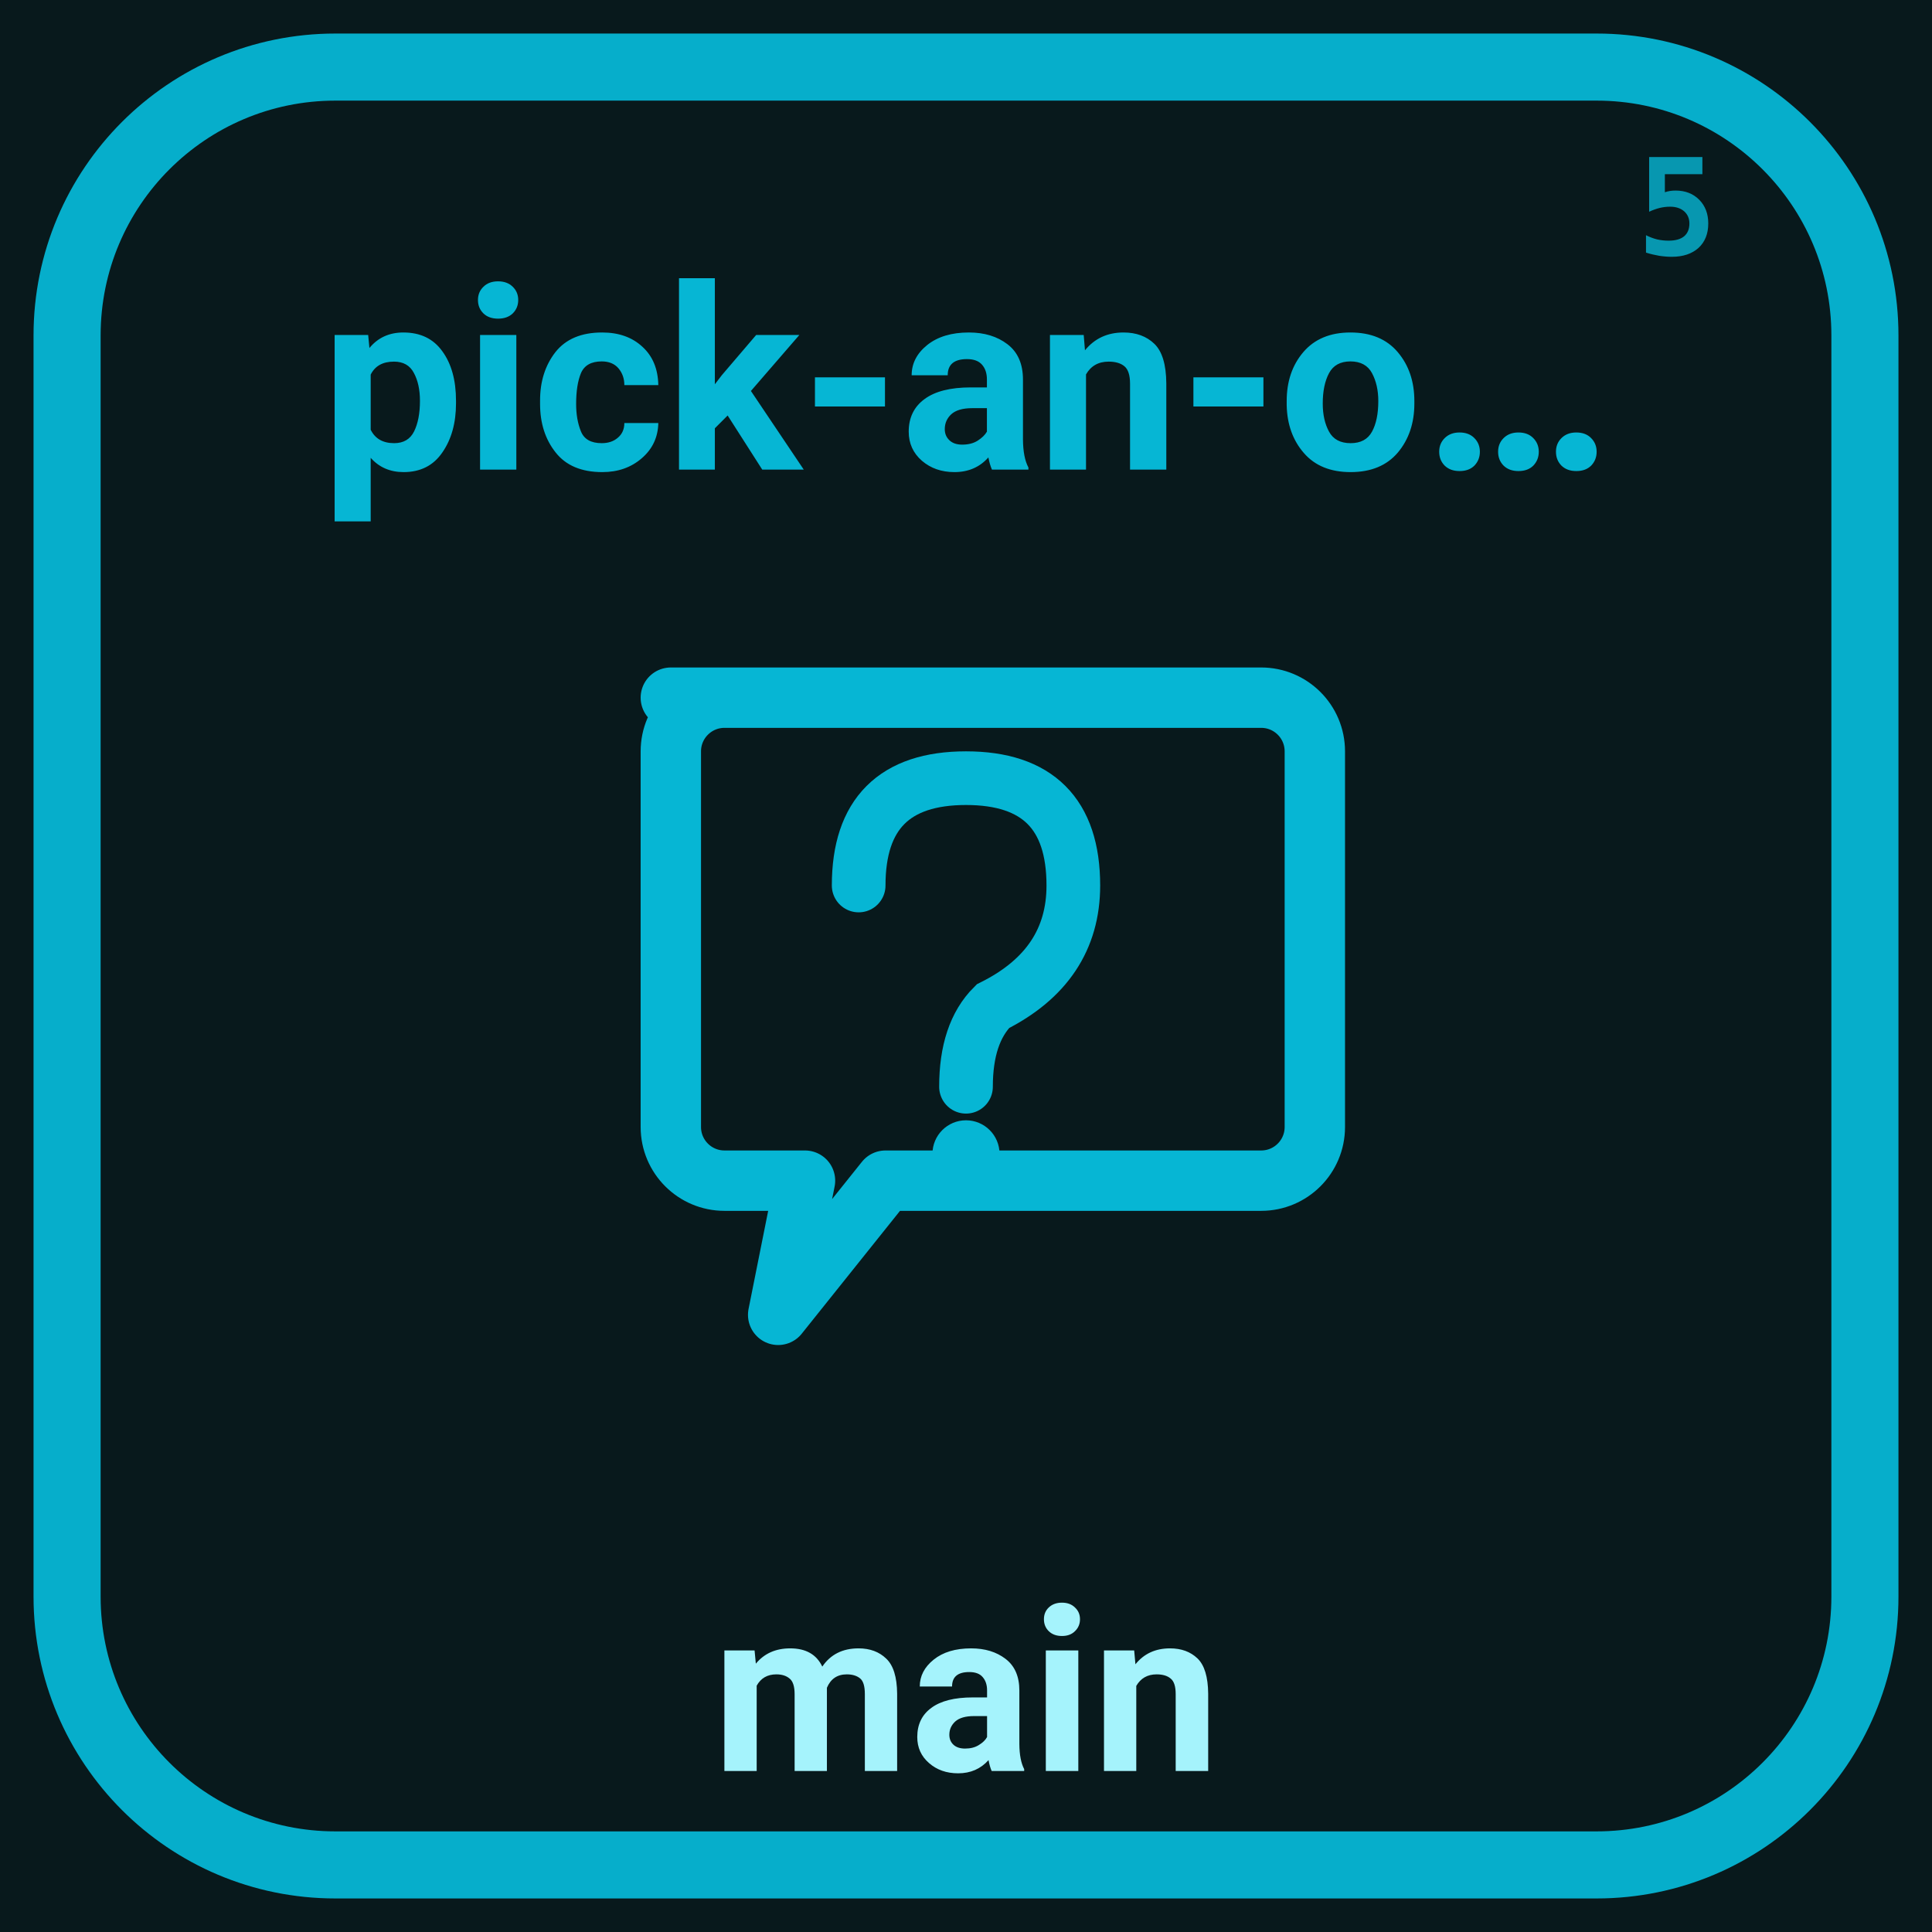
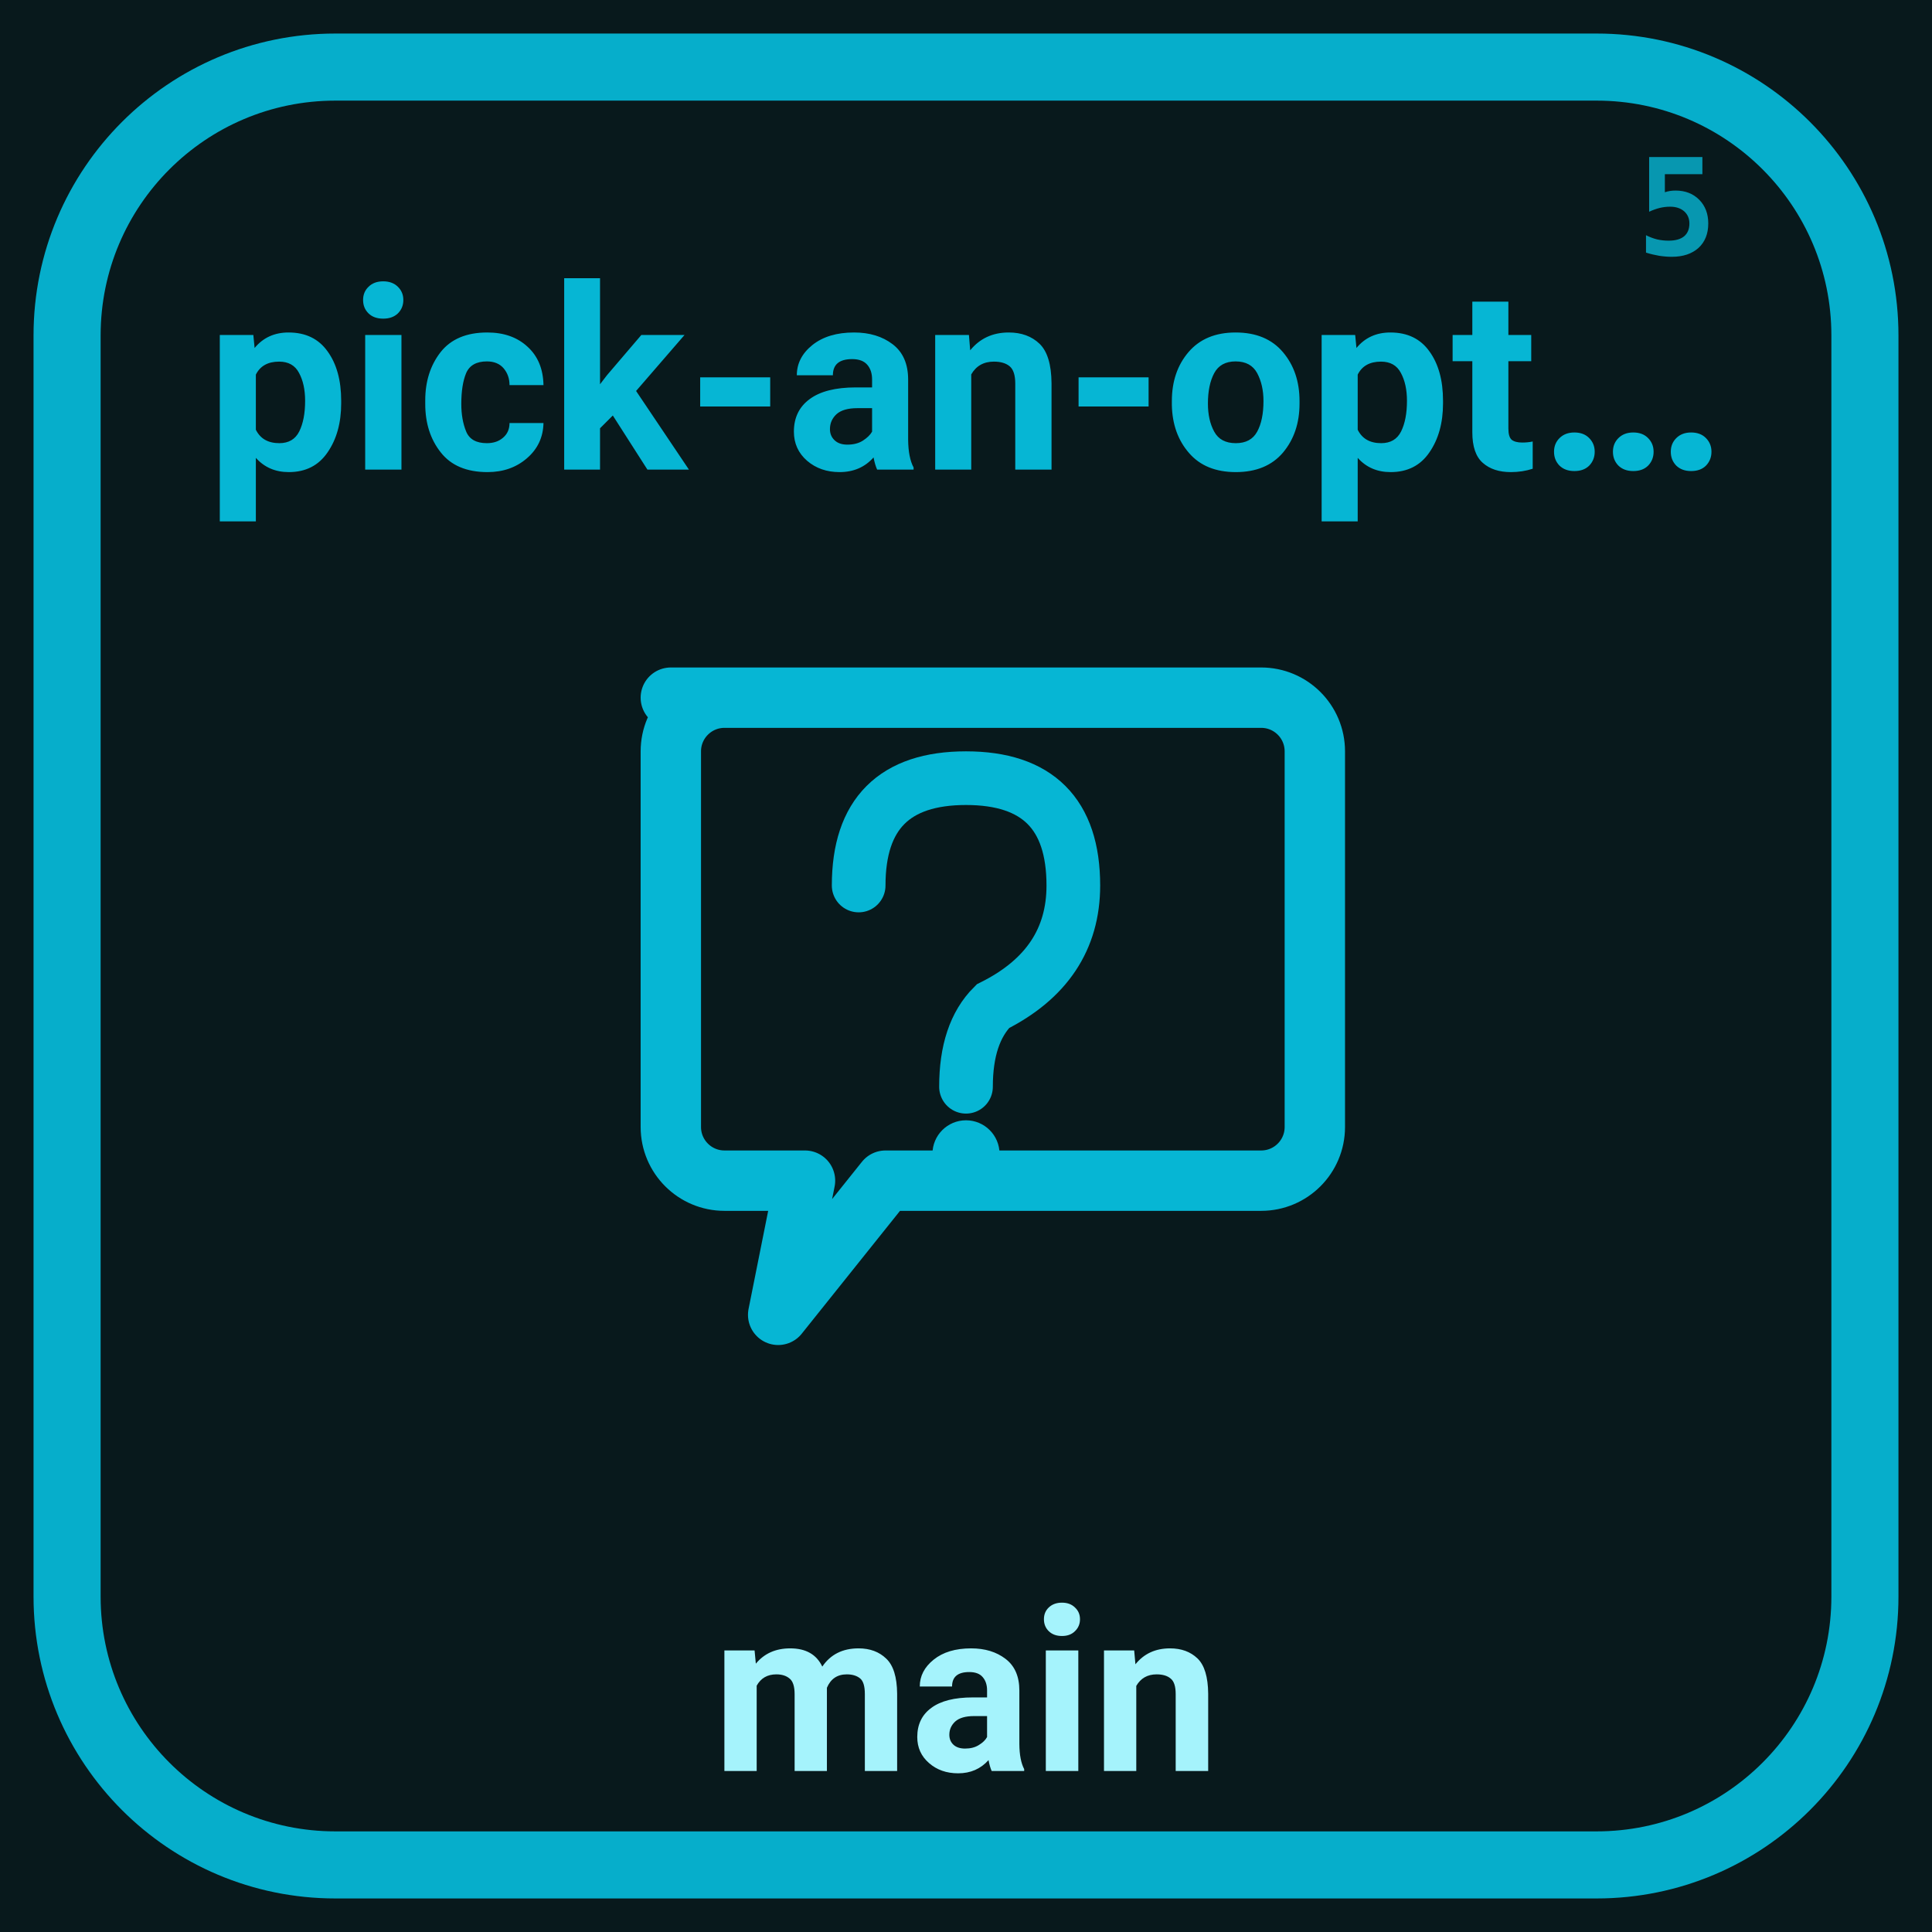
<svg xmlns="http://www.w3.org/2000/svg" width="144" height="144" viewBox="0 0 144 144">
  <rect width="144" height="144" fill="#08191c" />
  <rect width="144" height="144" fill="#06b6d4" opacity="0.000" />
  <rect x="5" y="5" width="134" height="134" rx="20" fill="none" stroke="#06b6d4" stroke-width="5" stroke-linejoin="round" opacity="0.95" />
  <text x="128" y="19" font-family="ui-monospace,SFMono-Regular,Menlo,monospace" font-size="10" font-weight="700" fill="#06b6d4" opacity="0.8" text-anchor="end">5</text>
  <defs>
    <clipPath id="ct">
      <rect x="10" y="19" width="124" height="23" />
    </clipPath>
  </defs>
-   <text clip-path="url(#ct)" x="72" y="35" font-family="-apple-system,Segoe UI,Roboto,sans-serif" font-size="19" font-weight="700" fill="#06b6d4" text-anchor="middle">pick-an-o…</text>
+   <text clip-path="url(#ct)" x="72" y="35" font-family="-apple-system,Segoe UI,Roboto,sans-serif" font-size="19" font-weight="700" fill="#06b6d4" text-anchor="middle">pick-an-opt…</text>
  <g transform="translate(0,12)">
    <g opacity="1.00">
      <path d="M50 40 H94 a4 4 0 0 1 4 4 V72 a4 4 0 0 1 -4 4 H66 L58 86 L60 76 H54 a4 4 0 0 1 -4 -4 V44 a4 4 0 0 1 4 -4 z" fill="none" stroke="#06b6d4" stroke-width="4.5" stroke-linejoin="round" />
    </g>
    <path d="M64 54 Q64 46 72 46 Q80 46 80 54 Q80 60 74 63 Q72 65 72 69" fill="none" stroke="#06b6d4" stroke-width="4" stroke-linecap="round" />
    <circle cx="72" cy="74" r="2.5" fill="#06b6d4" />
  </g>
  <defs>
-     <clipPath id="cb">
+     <clipPath id="cb0">
      <rect x="10" y="118" width="124" height="20" />
    </clipPath>
  </defs>
-   <text clip-path="url(#cb)" x="72" y="132" font-family="-apple-system,Segoe UI,Roboto,sans-serif" font-size="17" font-weight="600" fill="#a5f3fc" text-anchor="middle">main</text>
+   <text clip-path="url(#cb0)" x="72" y="132" font-family="-apple-system,Segoe UI,Roboto,sans-serif" font-size="17" font-weight="600" fill="#a5f3fc" text-anchor="middle">main</text>
</svg>
